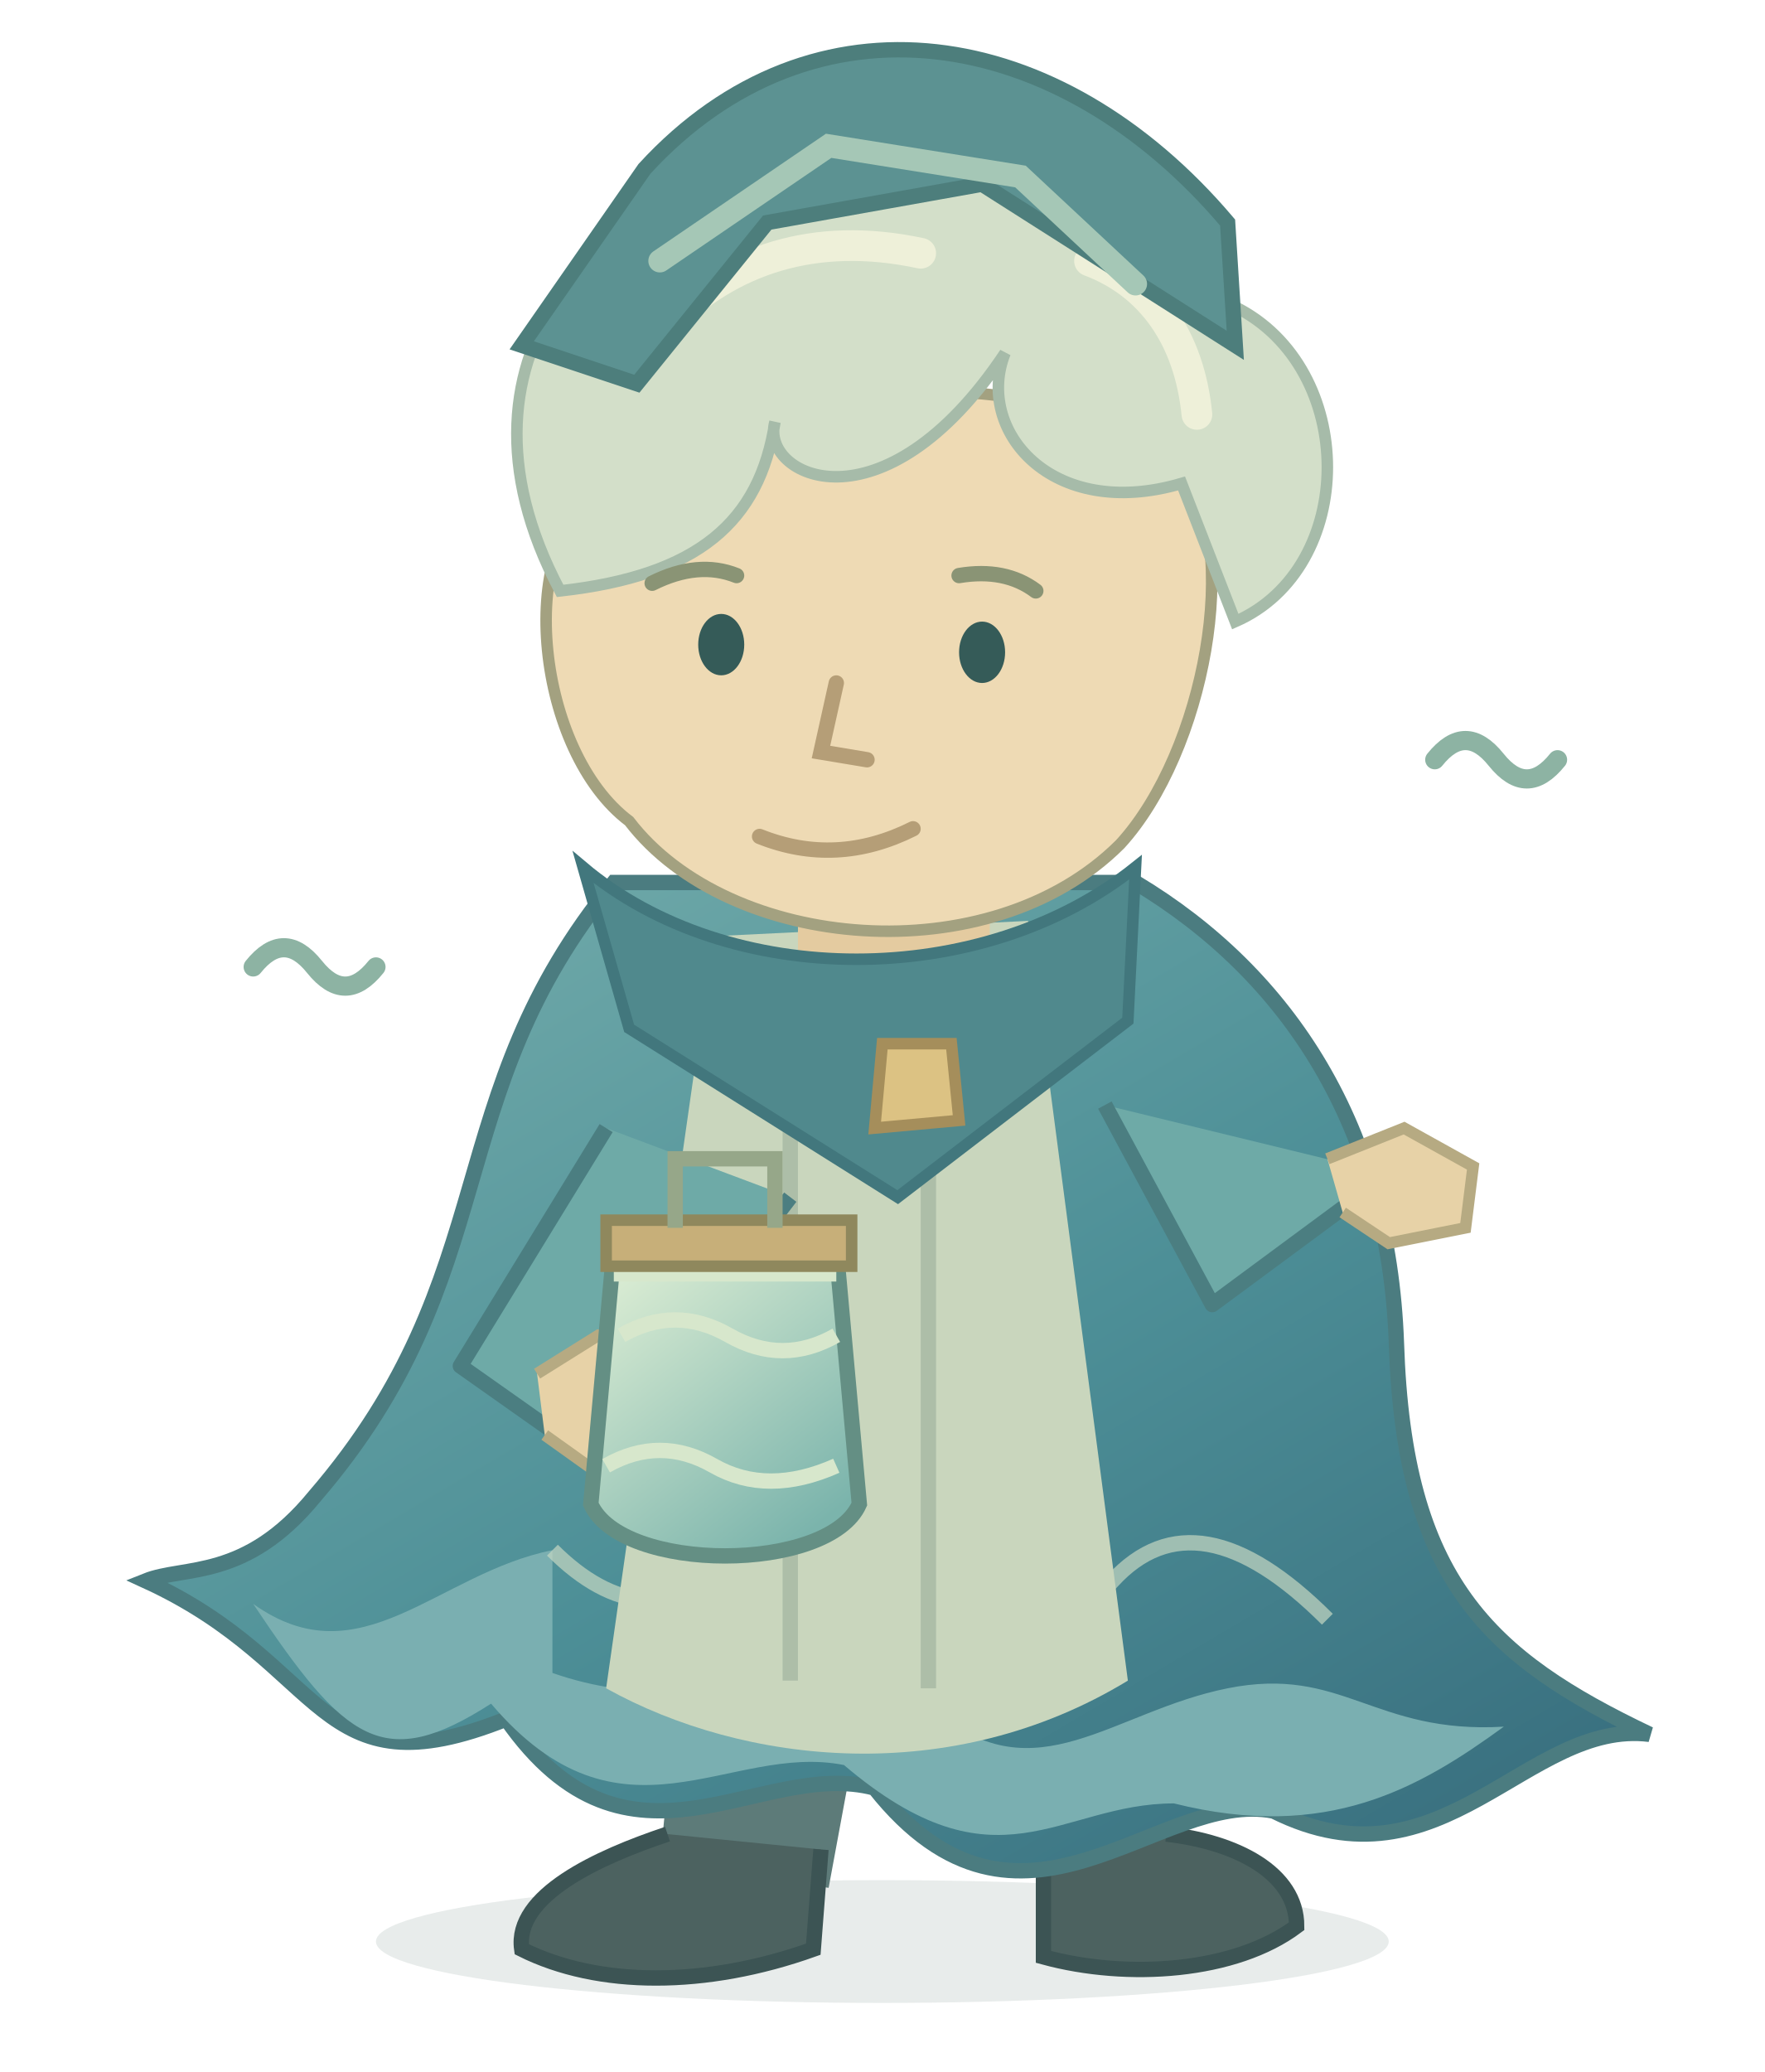
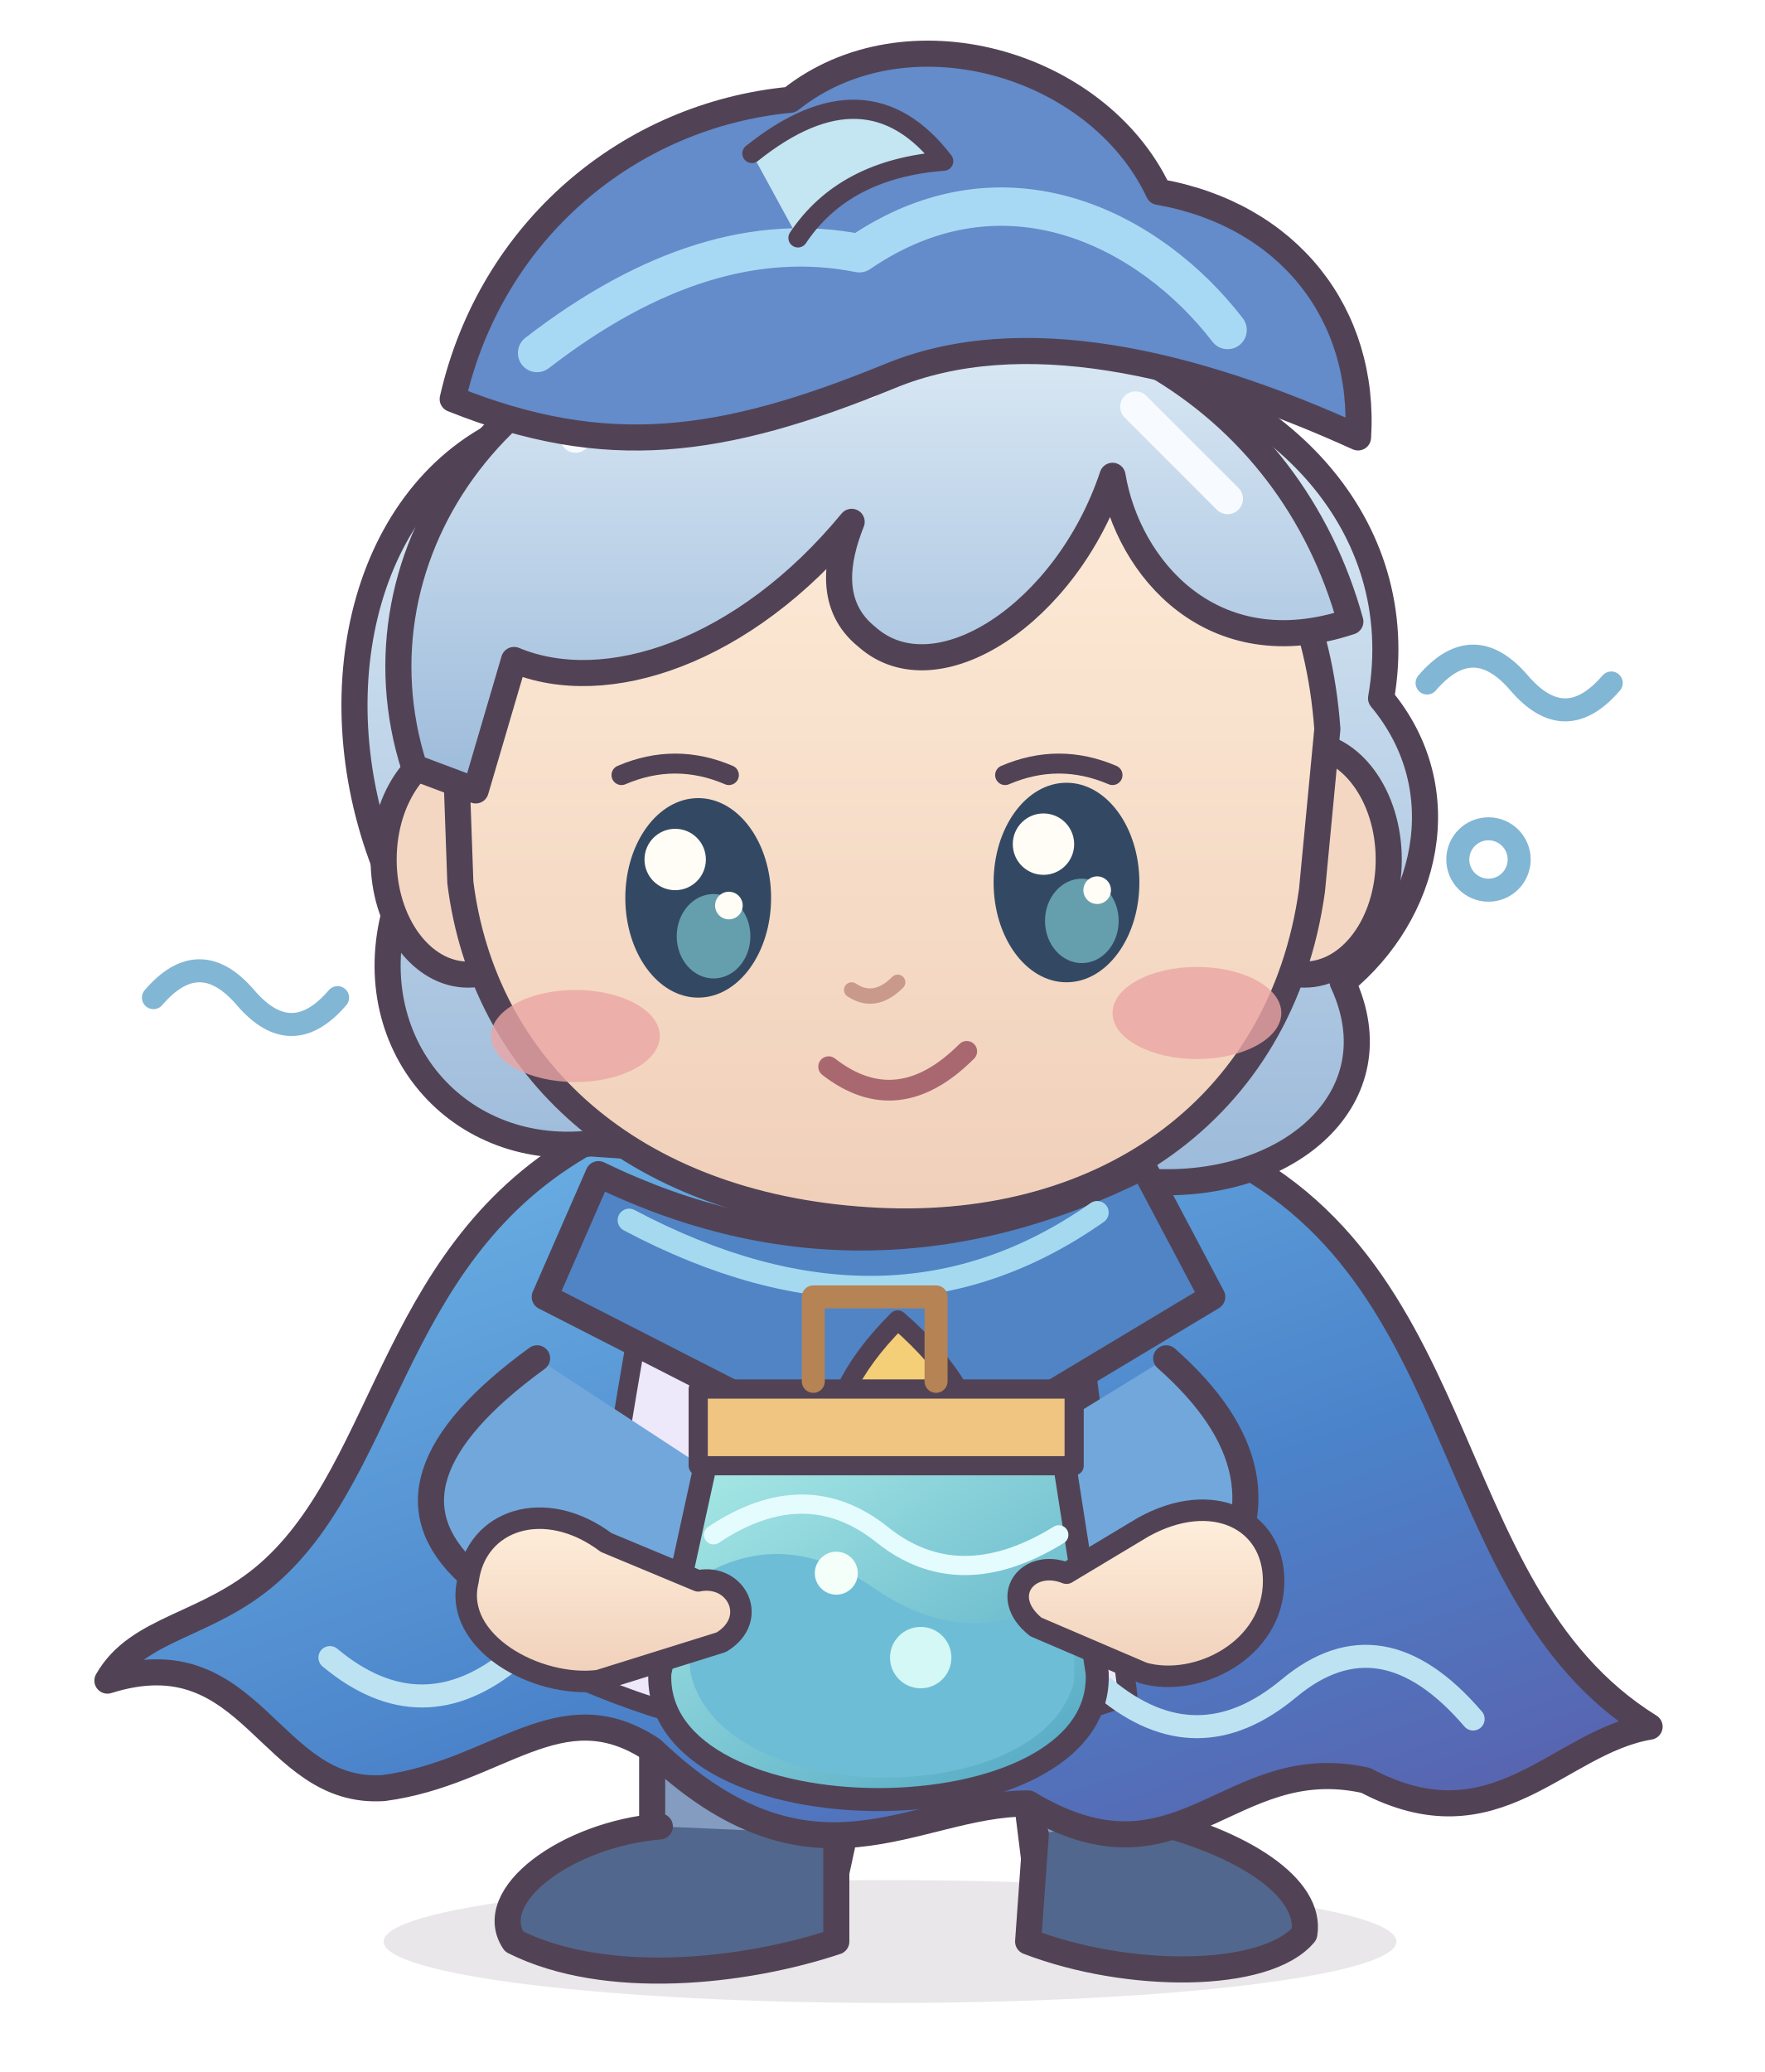
<svg xmlns="http://www.w3.org/2000/svg" width="230" height="270" viewBox="0 0 230 270">
  <defs>
-     <linearGradient id="cape" x2=".9" y2="1">
-       <stop stop-color="#77afad" />
-       <stop offset=".55" stop-color="#4d8f97" />
-       <stop offset="1" stop-color="#386e7e" />
+     <linearGradient id="mare-cape" x2=".8" y2="1">
+       <stop stop-color="#70b9e9" />
+       <stop offset=".65" stop-color="#4b83ca" />
+       <stop offset="1" stop-color="#5865b1" />
    </linearGradient>
-     <linearGradient id="glass" x2=".7" y2="1">
-       <stop stop-color="#e4f2d7" />
-       <stop offset="1" stop-color="#7bb4ac" />
+     <linearGradient id="mare-hair" x2="0" y2="1">
+       <stop stop-color="#e0edf7" />
+       <stop offset="1" stop-color="#9cbada" />
+     </linearGradient>
+     <linearGradient id="mare-face" x2="0" y2="1">
+       <stop stop-color="#fff0dd" />
+       <stop offset="1" stop-color="#f0cfb9" />
+     </linearGradient>
+     <linearGradient id="mare-water" x2=".8" y2="1">
+       <stop stop-color="#b0efe9" />
+       <stop offset="1" stop-color="#57abc5" />
    </linearGradient>
  </defs>
-   <ellipse cx="115" cy="253" rx="66" ry="8" fill="#486f6120" />
-   <path d="m88 222-2 21 22 3 5-27m17 1 5 24 21-6-10-21" fill="#5d7b79" />
-   <path d="M87 239c-9 3-20 8-19 15 10 5 24 5 38 0l1-13m29-1v15c11 3 25 2 33-4 0-7-8-11-17-12" fill="#4c6260" stroke="#3c5454" stroke-width="2" />
-   <path d="M80 115c-23 28-14 51-39 80-9 11-17 9-22 11 24 11 22 28 47 18 16 23 33 5 48 9 19 24 37 0 52 3 22 11 33-12 49-10-21-10-32-20-33-51-1-28-14-48-34-60Z" fill="url(#cape)" stroke="#4b7c80" stroke-width="2" />
-   <path d="M72 202c-15 3-25 17-39 7 12 18 17 22 31 13 17 20 31 5 46 8 20 17 28 5 43 5 20 5 32-2 43-10-17 1-21-8-36-5-15 3-25 14-38 3-16-13-27 3-50-5Z" fill="#7aafb1" />
-   <path d="M72 202q12 12 24 2t25 2 24 0 28 5" fill="none" stroke="#c5d7c2" stroke-width="2" opacity=".7" />
-   <path d="m93 122-14 98c18 10 45 13 68-1l-13-99" fill="#c9d6bd" />
-   <path d="M103 142v77m18-78v79" stroke="#adbea8" stroke-width="2" />
-   <path d="M104 101v23c8 8 17 8 25 0v-24" fill="#e4cba0" />
-   <path d="M78 64c-11 7-8 34 4 43 13 17 47 20 64 3 11-12 16-39 8-49-9-13-62-15-76 3Z" fill="#eedab4" stroke="#a3a180" stroke-width="1.5" />
-   <path d="M73 77c-17-32 8-53 28-54 21-14 54-3 60 17 16 8 16 34 0 41l-7-18c-17 5-27-7-23-17-16 24-32 16-30 9-2 13-10 20-28 22Z" fill="#d3dfc9" stroke="#a6bba9" stroke-width="1.5" />
-   <path d="M87 42c8-8 19-12 33-9m22 1c8 3 13 10 14 20" fill="none" stroke="#eef0d9" stroke-width="4" stroke-linecap="round" />
-   <path d="m83 50 17-21 28-5 33 21-1-16c-22-26-54-31-76-7L68 45Z" fill="#5c9292" stroke="#4d7e7c" stroke-width="2" />
-   <path d="m86 34 22-15 25 4 15 14" fill="none" stroke="#a5c7b6" stroke-width="3" stroke-linecap="round" />
-   <path d="M85 76q6-3 11-1m29 0q6-1 10 2" stroke="#8a9475" stroke-width="2" fill="none" stroke-linecap="round" />
-   <ellipse cx="94" cy="84" rx="3" ry="4" fill="#355b58" />
-   <ellipse cx="128" cy="85" rx="3" ry="4" fill="#355b58" />
-   <path d="m109 89-2 9 6 1m-14 10q10 4 20-1" fill="none" stroke="#b59e77" stroke-width="2" stroke-linecap="round" />
-   <path d="M76 113c19 16 52 16 72 0l-1 20-30 23-35-22Z" fill="#50898d" stroke="#42777d" stroke-width="1.5" />
-   <path d="m115 136 9 0 1 10-11 1Z" fill="#dcc283" stroke="#a58e5b" stroke-width="1.5" />
-   <path d="M79 147 60 178l17 12 26-34m41-12 14 26 23-17" fill="#6eaaa7" stroke="#4b7e81" stroke-width="2" stroke-linejoin="round" />
-   <path d="m70 179 8-5 13 2 5 6-6 9-12 1-7-5m102-36 10-4 9 5-1 8-10 2-6-4" fill="#e7d2a7" stroke="#b6aa82" stroke-width="1.5" />
-   <g transform="translate(94 183)">
-     <path d="M-14-20h29l3 33c-4 9-31 9-35 0Z" fill="url(#glass)" stroke="#648f84" stroke-width="2" />
-     <path d="M-14-17h29M-13-9q7-4 14 0t14 0M-15 8q7-4 14 0t16 0" fill="none" stroke="#d7e7cc" stroke-width="2" />
-     <path d="M-15-24h32v6h-32Z" fill="#c7af79" stroke="#8f885d" stroke-width="1.5" />
-     <path d="M-6-23v-9h13v9" fill="none" stroke="#96a789" stroke-width="2" />
+   <ellipse cx="116" cy="253" rx="66" ry="8" fill="#55405420" />
+   <g stroke="#514355" stroke-width="3.4" stroke-linecap="round" stroke-linejoin="round">
+     <path d="M85 221v23h24l5-23m18-1 3 24h22l-8-26" fill="#839cc0" />
+     <path d="M86 238c-12 1-23 9-19 15 12 6 30 4 42 0v-14m26 0-1 14c13 5 31 5 36-1 1-6-8-12-21-15" fill="#52678d" />
+     <path d="M78 148c-27 14-27 43-43 57-8 7-17 7-21 14 19-6 21 15 36 14 15-2 23-13 35-5 21 20 34 7 49 7 20 12 26-7 44-3 17 9 25-5 37-7-29-18-22-63-61-77Z" fill="url(#mare-cape)" />
+     <path d="M83 174q-5 29-7 45 35 15 71 2l-6-47Z" fill="#eee8fb" stroke-width="2.5" />
+     <path d="M43 216q12 10 24 0t24 4m53 0q12 10 24 0t24 4" fill="none" stroke="#bde3f3" stroke-width="3" />
+     <path d="M64 57c-18 10-23 37-12 60-6 18 7 34 25 32l73 5c18 1 32-11 25-26 11-9 15-25 5-37 4-23-14-40-34-44Z" fill="url(#mare-hair)" />
+     <ellipse cx="61" cy="112" rx="11" ry="15" fill="#f4d7c3" />
+     <ellipse cx="170" cy="112" rx="11" ry="15" fill="#f4d7c3" />
+     <path d="M59 87c5-29 28-46 60-43 33 2 52 23 54 51l-2 21c-4 29-28 45-58 43-31-2-50-20-53-44Z" fill="url(#mare-face)" />
+     <path d="M54 100c-9-28 12-58 48-60 38-6 66 12 74 41-18 6-29-7-31-19-6 18-23 29-32 21-5-4-4-10-2-15-14 17-32 23-44 18l-5 17Z" fill="url(#mare-hair)" />
+     <path d="M75 57q21-15 38-7m35 3 12 12" fill="none" stroke="#f7fbff" stroke-width="4" />
+     <path d="M59 52c5-22 23-37 44-39 15-12 40-5 48 12 17 3 27 16 26 32-22-10-44-15-61-8-22 9-37 11-57 3Z" fill="#648bca" />
+     <path d="M70 46q22-17 42-13c19-13 38-3 48 10" fill="none" stroke="#a8d9f4" stroke-width="5" />
+     <path d="M98 20q15-12 25 1-13 1-19 10" fill="#c4e5f2" stroke-width="2.5" />
+     <path d="M81 101q7-3 14 0m36 0q7-3 14 0" fill="none" stroke-width="2.6" />
+     <ellipse cx="91" cy="117" rx="9.5" ry="13" fill="#334963" stroke="none" />
+     <ellipse cx="139" cy="115" rx="9.5" ry="13" fill="#334963" stroke="none" />
+     <ellipse cx="93" cy="122" rx="4.8" ry="5.5" fill="#659fae" stroke="none" />
+     <ellipse cx="141" cy="120" rx="4.8" ry="5.5" fill="#659fae" stroke="none" />
+     <circle cx="88" cy="112" r="4" fill="#fffdf5" stroke="none" />
+     <circle cx="136" cy="110" r="4" fill="#fffdf5" stroke="none" />
+     <circle cx="95" cy="118" r="1.8" fill="#fffdf5" stroke="none" />
+     <circle cx="143" cy="116" r="1.8" fill="#fffdf5" stroke="none" />
+     <ellipse cx="75" cy="135" rx="11" ry="6" fill="#eba5a4" stroke="none" opacity=".8" />
+     <ellipse cx="156" cy="132" rx="11" ry="6" fill="#eba5a4" stroke="none" opacity=".8" />
+     <path d="M108 139q9 7 18-2" fill="none" stroke="#a96870" stroke-width="2.7" />
+     <path d="M111 129q3 2 6-1" fill="none" stroke="#c99a8b" stroke-width="2" />
+     <path d="M78 153q35 17 71-1l9 17-40 24-47-24Z" fill="#5084c5" />
+     <path d="M82 159q34 18 61-1" fill="none" stroke="#a5d9f0" stroke-width="3" />
+     <path d="M117 172c-13 13-9 23 1 23s14-10-1-23Z" fill="#f4cf77" stroke-width="2.5" />
+     <path d="M70 177q-22 16-9 28l22 8 13-19m56-17q17 15 6 30l-21 4-11-18" fill="#72a7dc" />
+     <path d="M93 186h45l5 32c1 22-58 22-57 0Z" fill="url(#mare-water)" stroke-width="3" />
+     <path d="M89 207q12-9 25 0t26 0v12c-4 17-46 17-50-1Z" fill="#6ebdd6" stroke="none" />
+     <path d="M93 200q12-8 22 0t23 0" fill="none" stroke="#e5fcff" stroke-width="2.5" />
+     <path d="M91 181h49v10H91Z" fill="#efc581" stroke-width="2.5" />
+     <path d="M106 180v-11h16v11" fill="none" stroke="#b58354" stroke-width="3" />
+     <circle cx="120" cy="216" r="4" fill="#d3f8f5" stroke="none" />
+     <circle cx="109" cy="205" r="2.8" fill="#f4fffa" stroke="none" />
+     <path d="M79 201c-8-6-17-3-18 5-2 8 9 14 17 13l16-5c5-3 2-9-3-8Zm70-2c9-5 17-1 17 7 0 9-10 14-17 12l-14-6c-5-4-1-9 4-7Z" fill="url(#mare-face)" stroke-width="2.8" />
  </g>
-   <path d="M33 126q4-5 8 0t8 0m138-27q4-5 8 0t8 0" fill="none" stroke="#8db3a3" stroke-width="2.5" stroke-linecap="round" />
+   <g fill="none" stroke="#82b6d5" stroke-width="3" stroke-linecap="round">
+     <path d="M20 130q6-7 12 0t12 0m142-41q6-7 12 0t12 0" />
+     <circle cx="194" cy="112" r="4" />
+   </g>
</svg>
